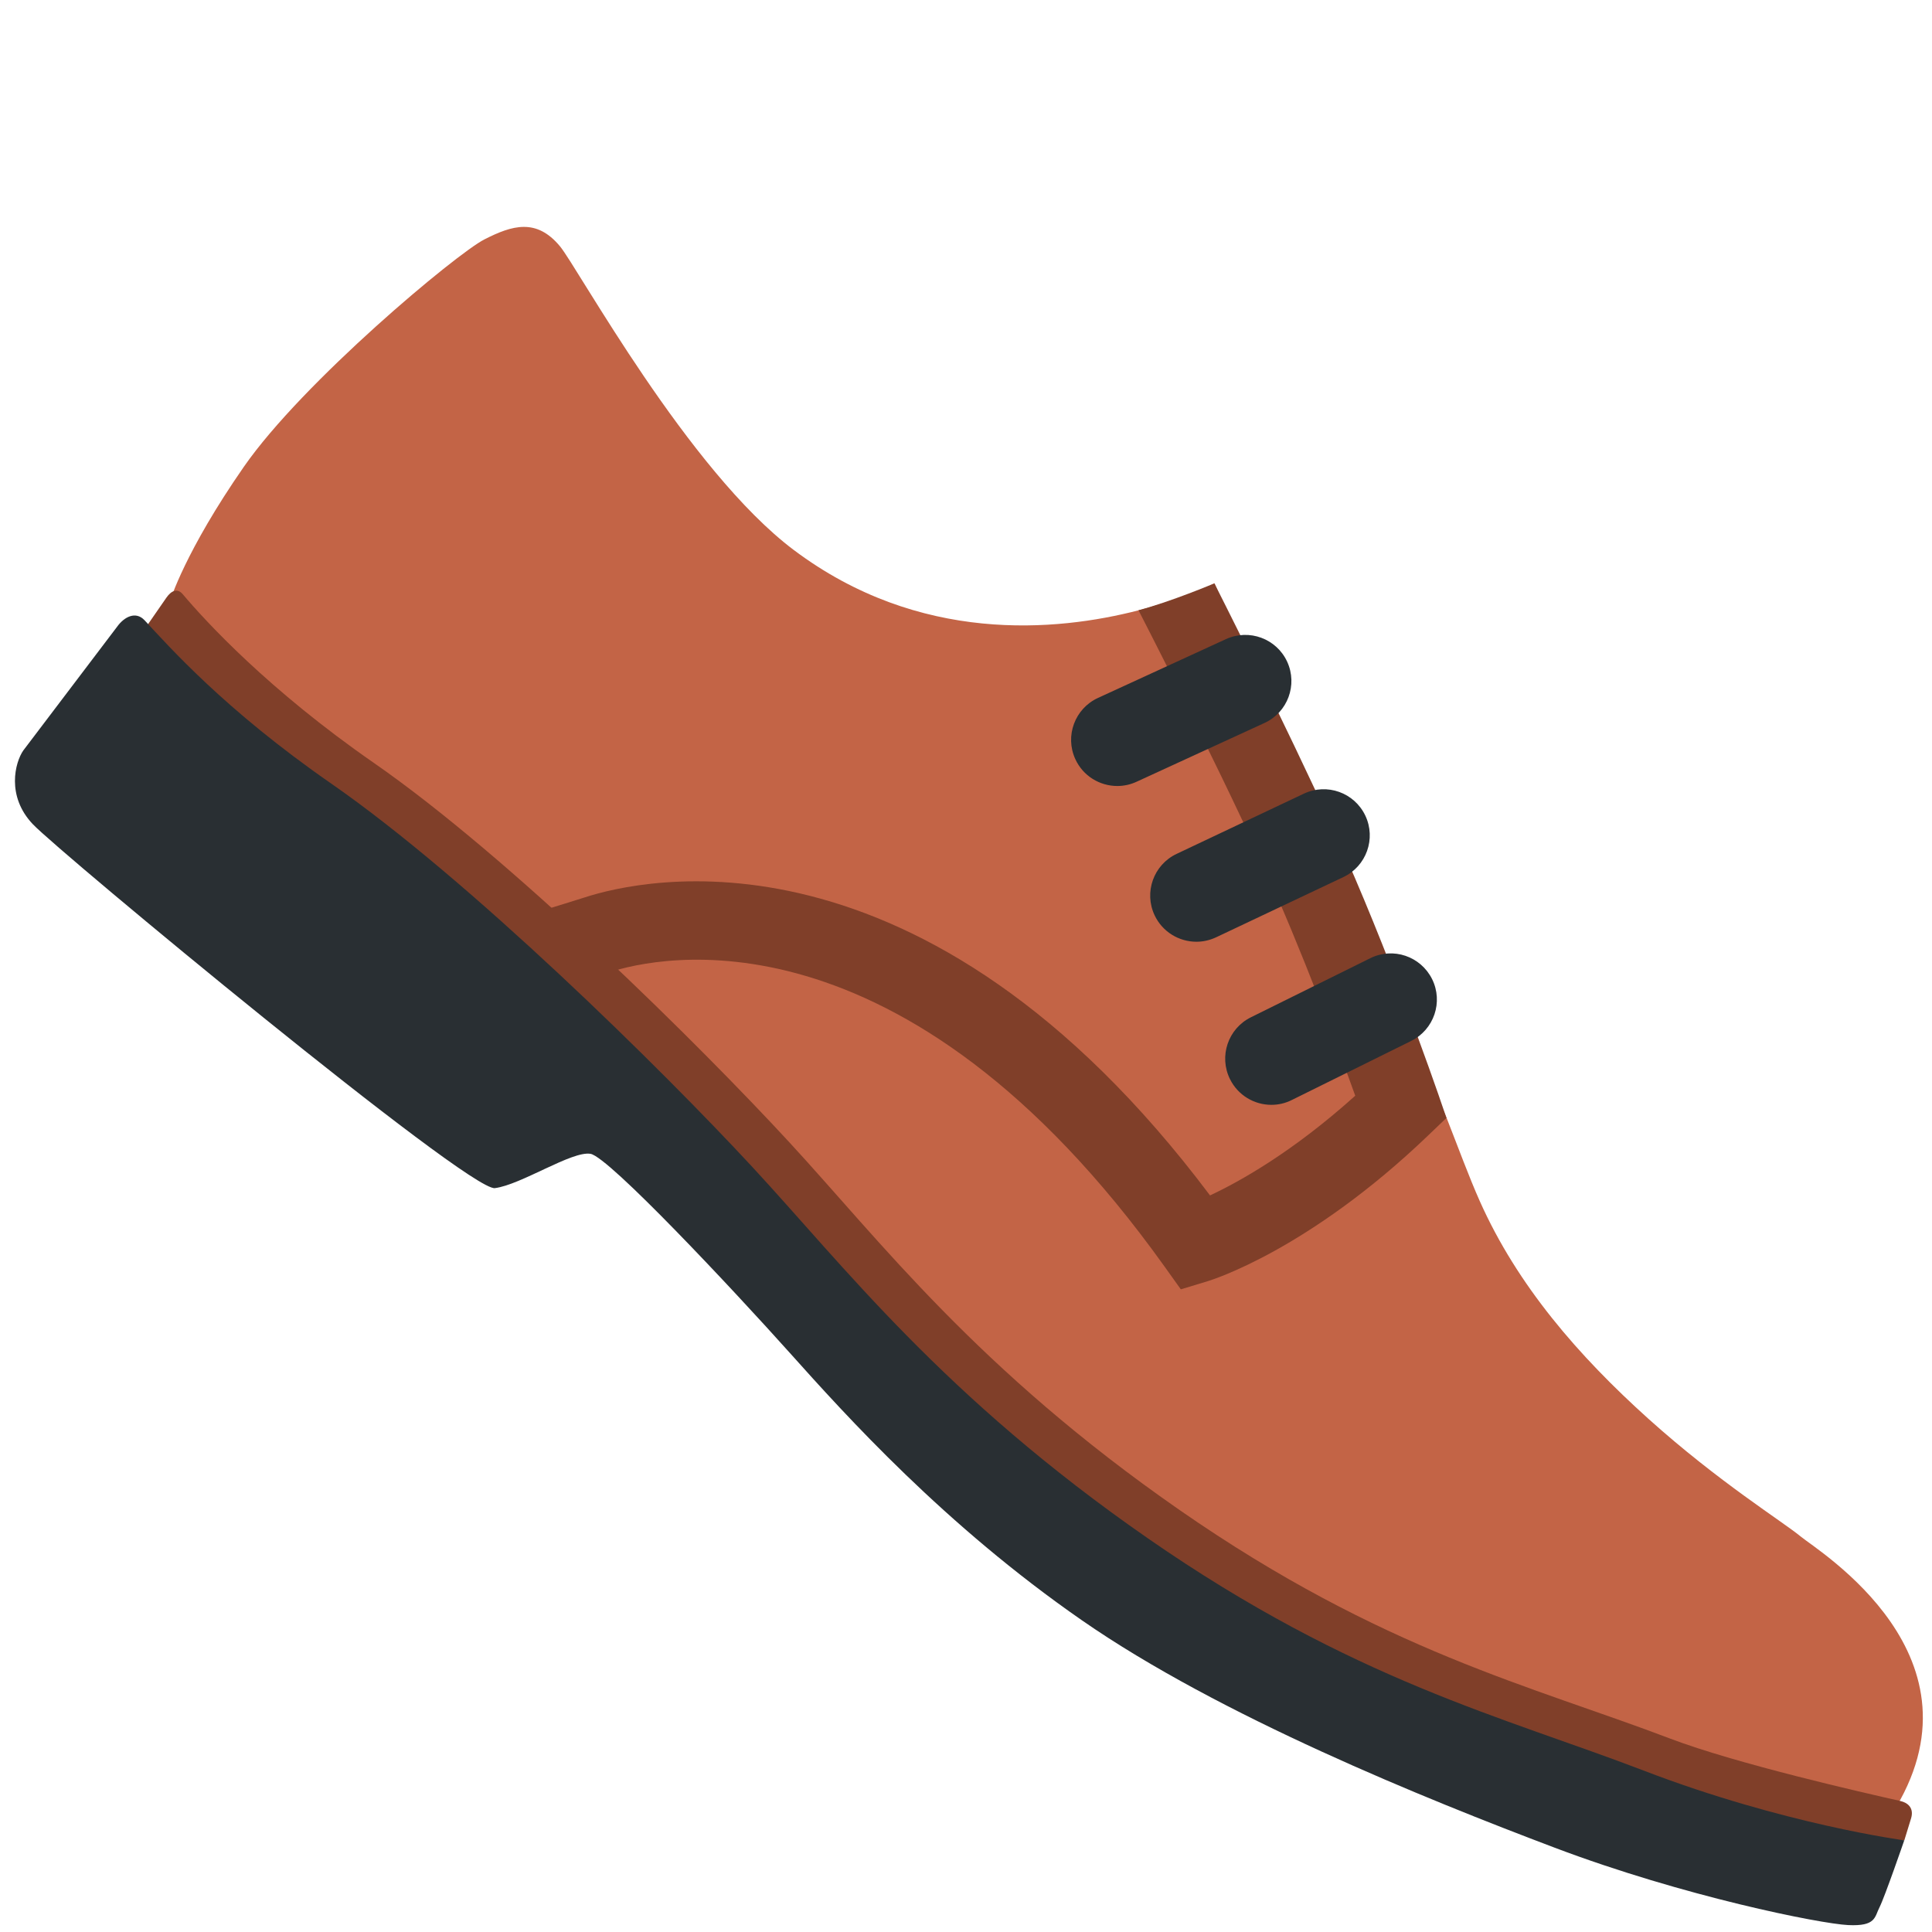
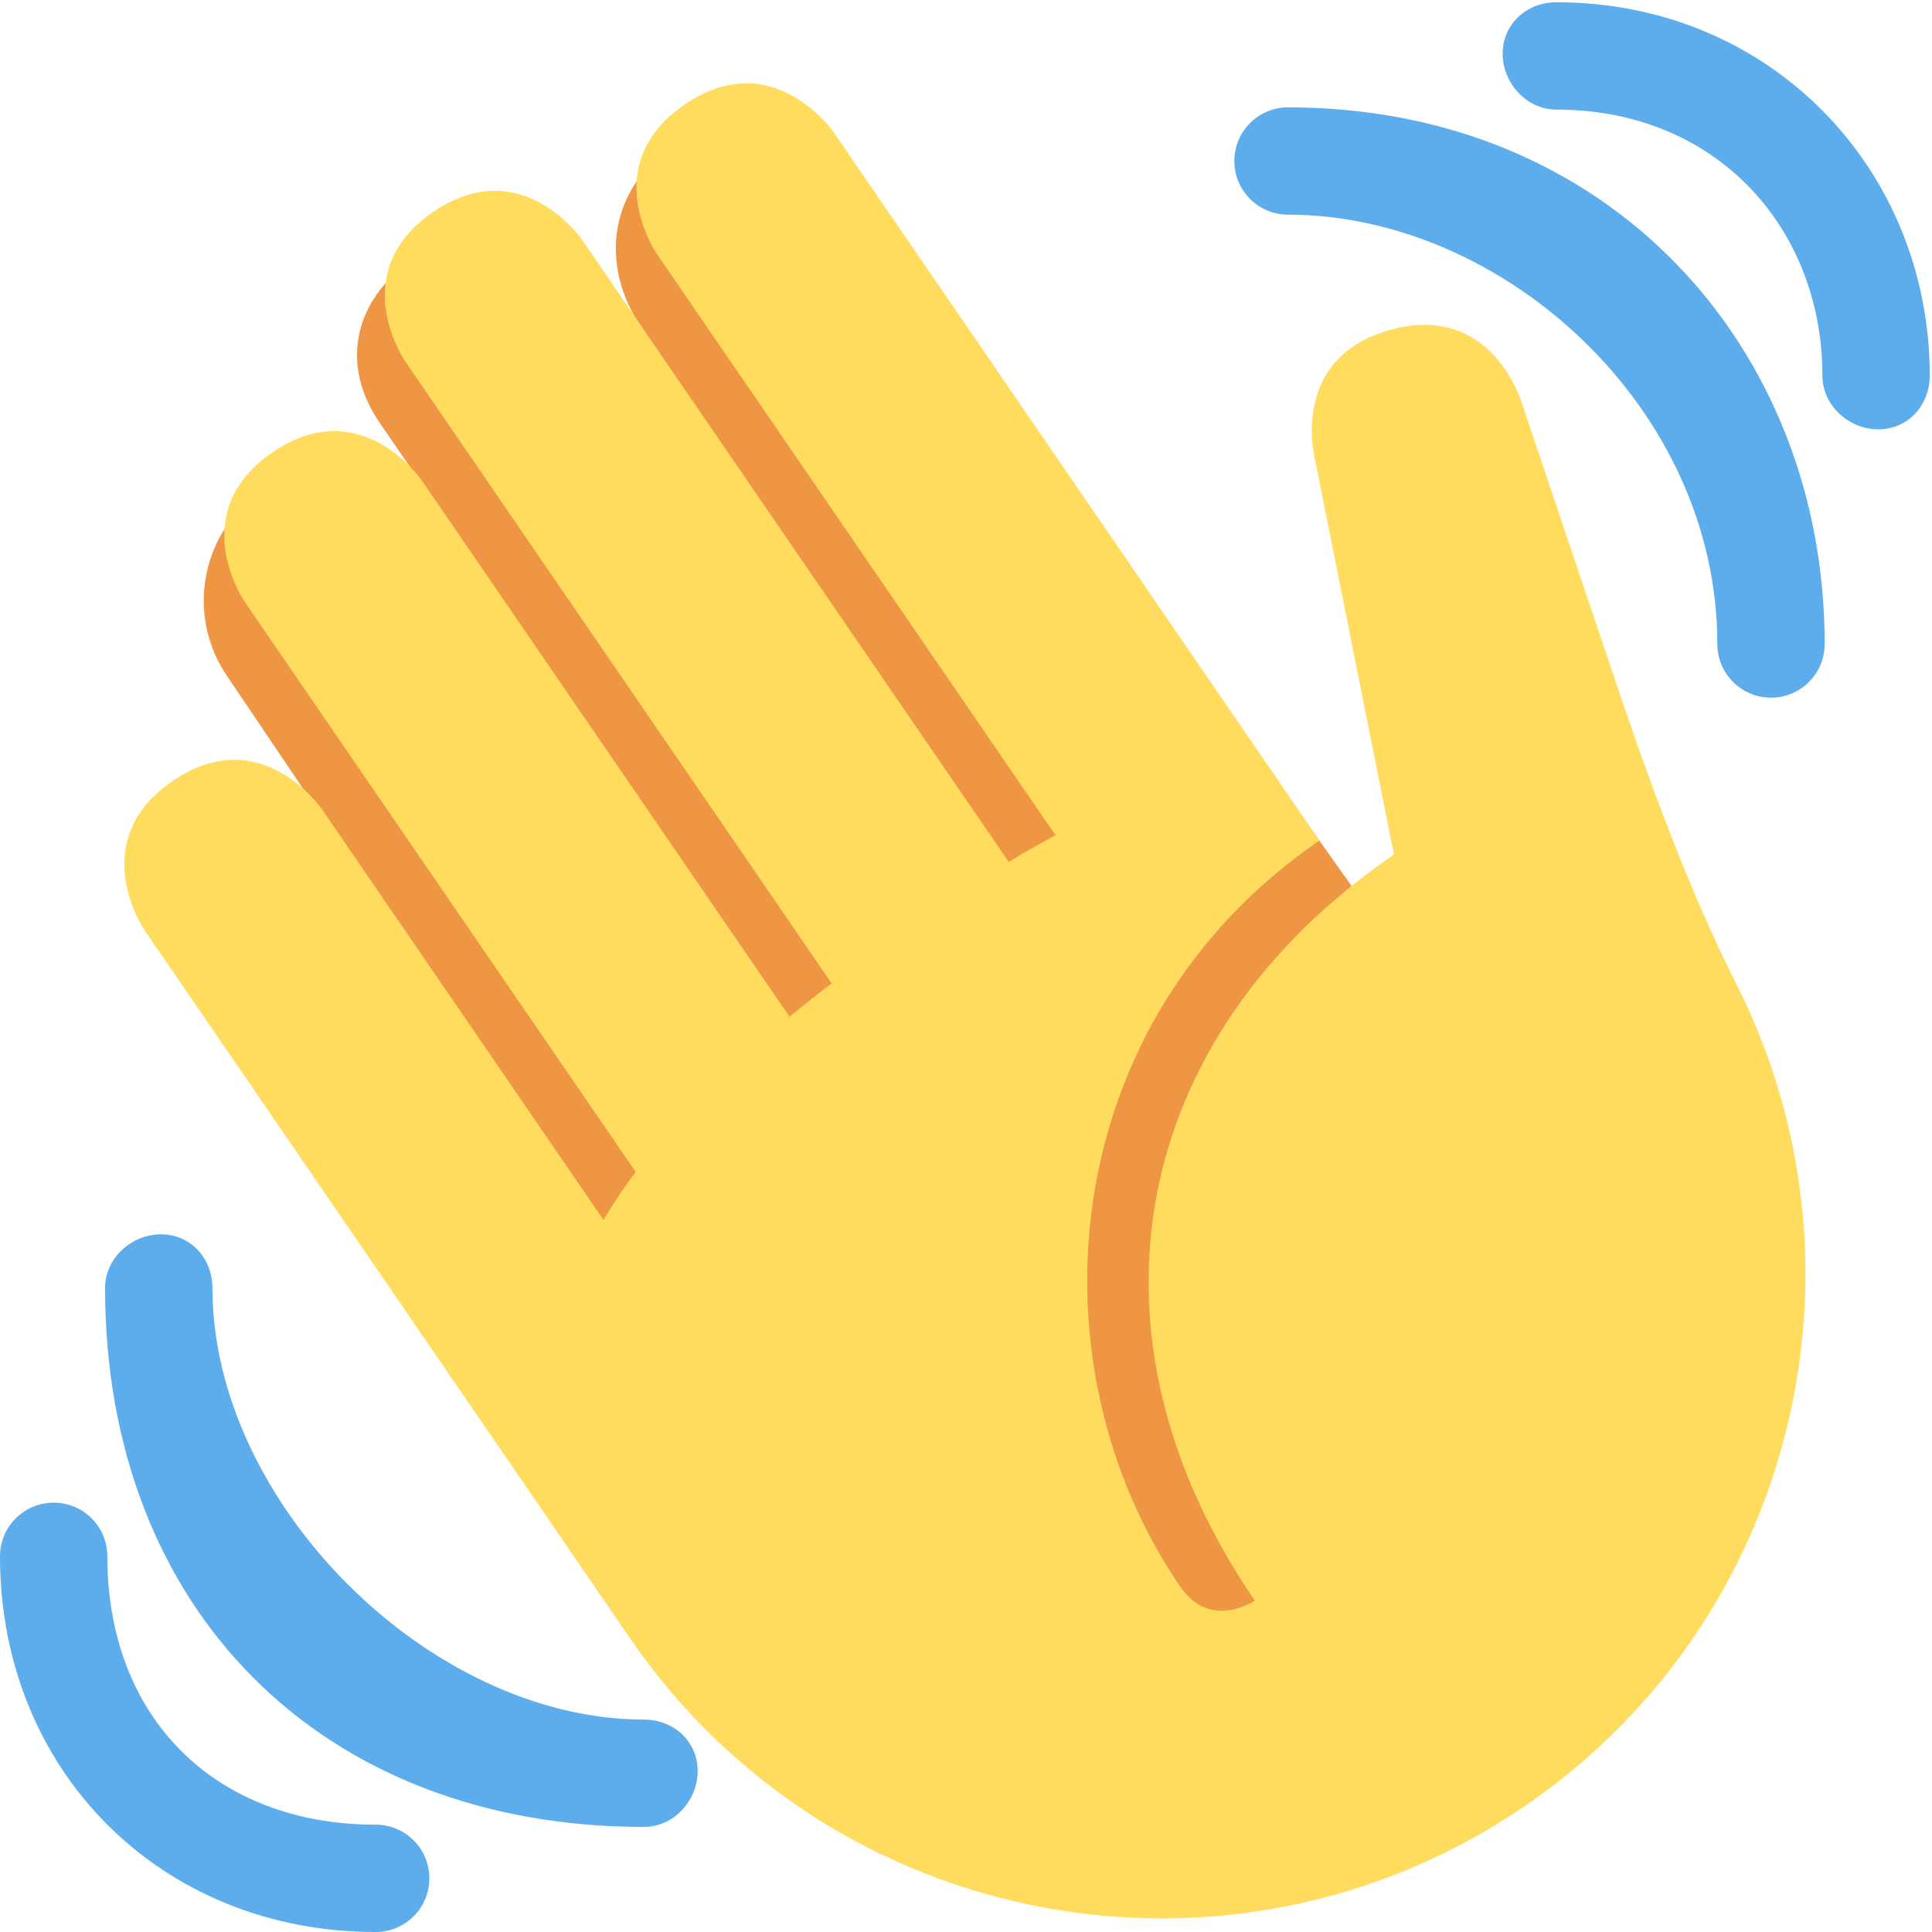
<svg xmlns="http://www.w3.org/2000/svg" viewBox="0 0 36 36">
-   <path fill="#C36446" d="M3.172 11.19s.272-.908 1.371-2.491 3.963-3.973 4.483-4.238c.519-.265.97-.399 1.408.128.332.399 2.391 4.183 4.359 5.661 2.335 1.753 4.887 1.519 6.424 1.122.868-.224 1.414-.501 1.414-.501s3.671 8.299 4.325 9.961c.216.55.413 1.09.617 1.548.701 1.574 1.84 2.885 3.146 4.06 1.307 1.175 2.509 1.92 2.835 2.191s3.575 2.243 1.692 5.181c0 0-7.25-1.047-14.39-5.907-5.536-3.769-5.829-6.843-12.438-11.968-4.41-3.418-5.246-4.747-5.246-4.747z" />
-   <path fill="#803F29" d="M15.382 24.732c1.026 1.185 2.774 3.28 5.375 4.936 7.16 4.56 14.727 4.625 14.727 4.625l.128-.417c.053-.187-.061-.286-.205-.318-.686-.154-3.053-.693-4.286-1.162-2.577-.981-5.357-1.632-9.137-4.256s-5.593-5.031-7.273-6.852c-1.68-1.821-5.204-5.31-7.747-7.074-1.963-1.362-3.13-2.634-3.56-3.143-.1-.118-.215-.062-.303.065l-.872 1.259c0 .001 9.959 8.647 13.153 12.337z" />
-   <path fill="#803F29" d="M22.003 24.025l-.305-.427c-4.889-6.835-9.47-5.766-10.342-5.482-.146.048-.678.211-.678.211l-.43-1.404c.001 0 .509-.156.65-.202 1.021-.333 6.28-1.594 11.649 5.554.551-.258 1.542-.81 2.706-1.858-.302-.84-.991-2.708-1.711-4.286-.965-2.117-2.328-4.76-2.328-4.76.595-.156 1.414-.501 1.414-.501s1.273 2.507 2.25 4.652c.986 2.163 1.884 4.756 1.922 4.865l.152.444-.339.325c-2.226 2.135-4.033 2.694-4.109 2.717l-.501.152z" />
-   <path fill="#292F33" d="M9.221 22.139c.49-.062 1.438-.699 1.783-.639.345.061 2.654 2.527 3.711 3.707s2.882 3.207 5.445 4.985c2.563 1.779 6.403 3.327 8.809 4.237s4.949 1.417 5.469 1.442c.521.025.49-.148.585-.334.095-.186.46-1.245.46-1.245s-2.248-.299-4.851-1.298c-2.603-.999-5.418-1.675-9.244-4.33s-5.666-5.081-7.369-6.919c-1.703-1.837-5.275-5.359-7.848-7.145-1.985-1.377-3.018-2.55-3.478-3.043-.165-.176-.38-.062-.51.12L.434 13.984c-.153.221-.321.849.178 1.374.499.527 8.119 6.843 8.609 6.781zm11.598-7.493c-.326 0-.638-.186-.782-.501-.198-.431-.009-.942.422-1.14l2.385-1.096c.433-.198.943-.009 1.141.422.198.431.009.942-.422 1.14l-2.385 1.096c-.117.054-.239.079-.359.079zm1.474 2.902c-.322 0-.631-.182-.778-.492-.203-.429-.02-.942.409-1.145l2.371-1.122c.432-.203.942-.02 1.146.409.203.429.02.942-.409 1.145l-2.371 1.122c-.12.056-.245.083-.368.083zm1.397 3.039c-.317 0-.621-.176-.771-.479-.211-.426-.036-.941.389-1.152l2.225-1.101c.427-.212.94-.036 1.152.389.211.426.036.941-.389 1.152l-2.225 1.101c-.123.062-.253.09-.381.09z" />
+   <path fill="#EF9645" d="M4.861 9.147c.94-.657 2.357-.531 3.201.166l-.968-1.407c-.779-1.111-.5-2.313.612-3.093 1.112-.777 4.263 1.312 4.263 1.312-.786-1.122-.639-2.544.483-3.331 1.122-.784 2.67-.513 3.456.611l10.42 14.72L25 31l-11.083-4.042L4.25 12.625c-.793-1.129-.519-2.686.611-3.478z" />
+   <path fill="#FFDC5D" d="M2.695 17.336s-1.132-1.65.519-2.781c1.649-1.131 2.78.518 2.78.518l5.251 7.658c.181-.302.379-.6.6-.894L4.557 11.21s-1.131-1.649.519-2.78c1.649-1.131 2.78.518 2.78.518l6.855 9.997c.255-.208.516-.417.785-.622L7.549 6.732s-1.131-1.649.519-2.78c1.649-1.131 2.78.518 2.78.518l7.947 11.589c.292-.179.581-.334.871-.498L12.238 4.729s-1.131-1.649.518-2.78c1.649-1.131 2.78.518 2.78.518l7.854 11.454 1.194 1.742c-4.948 3.394-5.419 9.779-2.592 13.902.565.825 1.39.26 1.39.26-3.393-4.949-2.357-10.51 2.592-13.903L24.515 8.62s-.545-1.924 1.378-2.47c1.924-.545 2.47 1.379 2.47 1.379l1.685 5.004c.668 1.984 1.379 3.961 2.32 5.831 2.657 5.28 1.07 11.842-3.94 15.279-5.465 3.747-12.936 2.354-16.684-3.11L2.695 17.336z" />
+   <g fill="#5DADEC">
+     <path d="M12 32.042C8 32.042 3.958 28 3.958 24c0-.553-.405-1-.958-1s-1.042.447-1.042 1C1.958 30 6 34.042 12 34.042c.553 0 1-.489 1-1.042s-.447-.958-1-.958z" />
+     <path d="M7 34c-3 0-5-2-5-5 0-.553-.447-1-1-1s-1 .447-1 1c0 4 3 7 7 7 .553 0 1-.447 1-1s-.447-1-1-1zM24 2c-.552 0-1 .448-1 1s.448 1 1 1c4 0 8 3.589 8 8 0 .552.448 1 1 1s1-.448 1-1c0-5.514-4-10-10-10z" />
+     <path d="M29 .042c-.552 0-1 .406-1 .958s.448 1.042 1 1.042c3 0 4.958 2.225 4.958 4.958 0 .552.489 1 1.042 1s.958-.448.958-1C35.958 3.163 33 .042 29 .042z" />
+   </g>
</svg>
